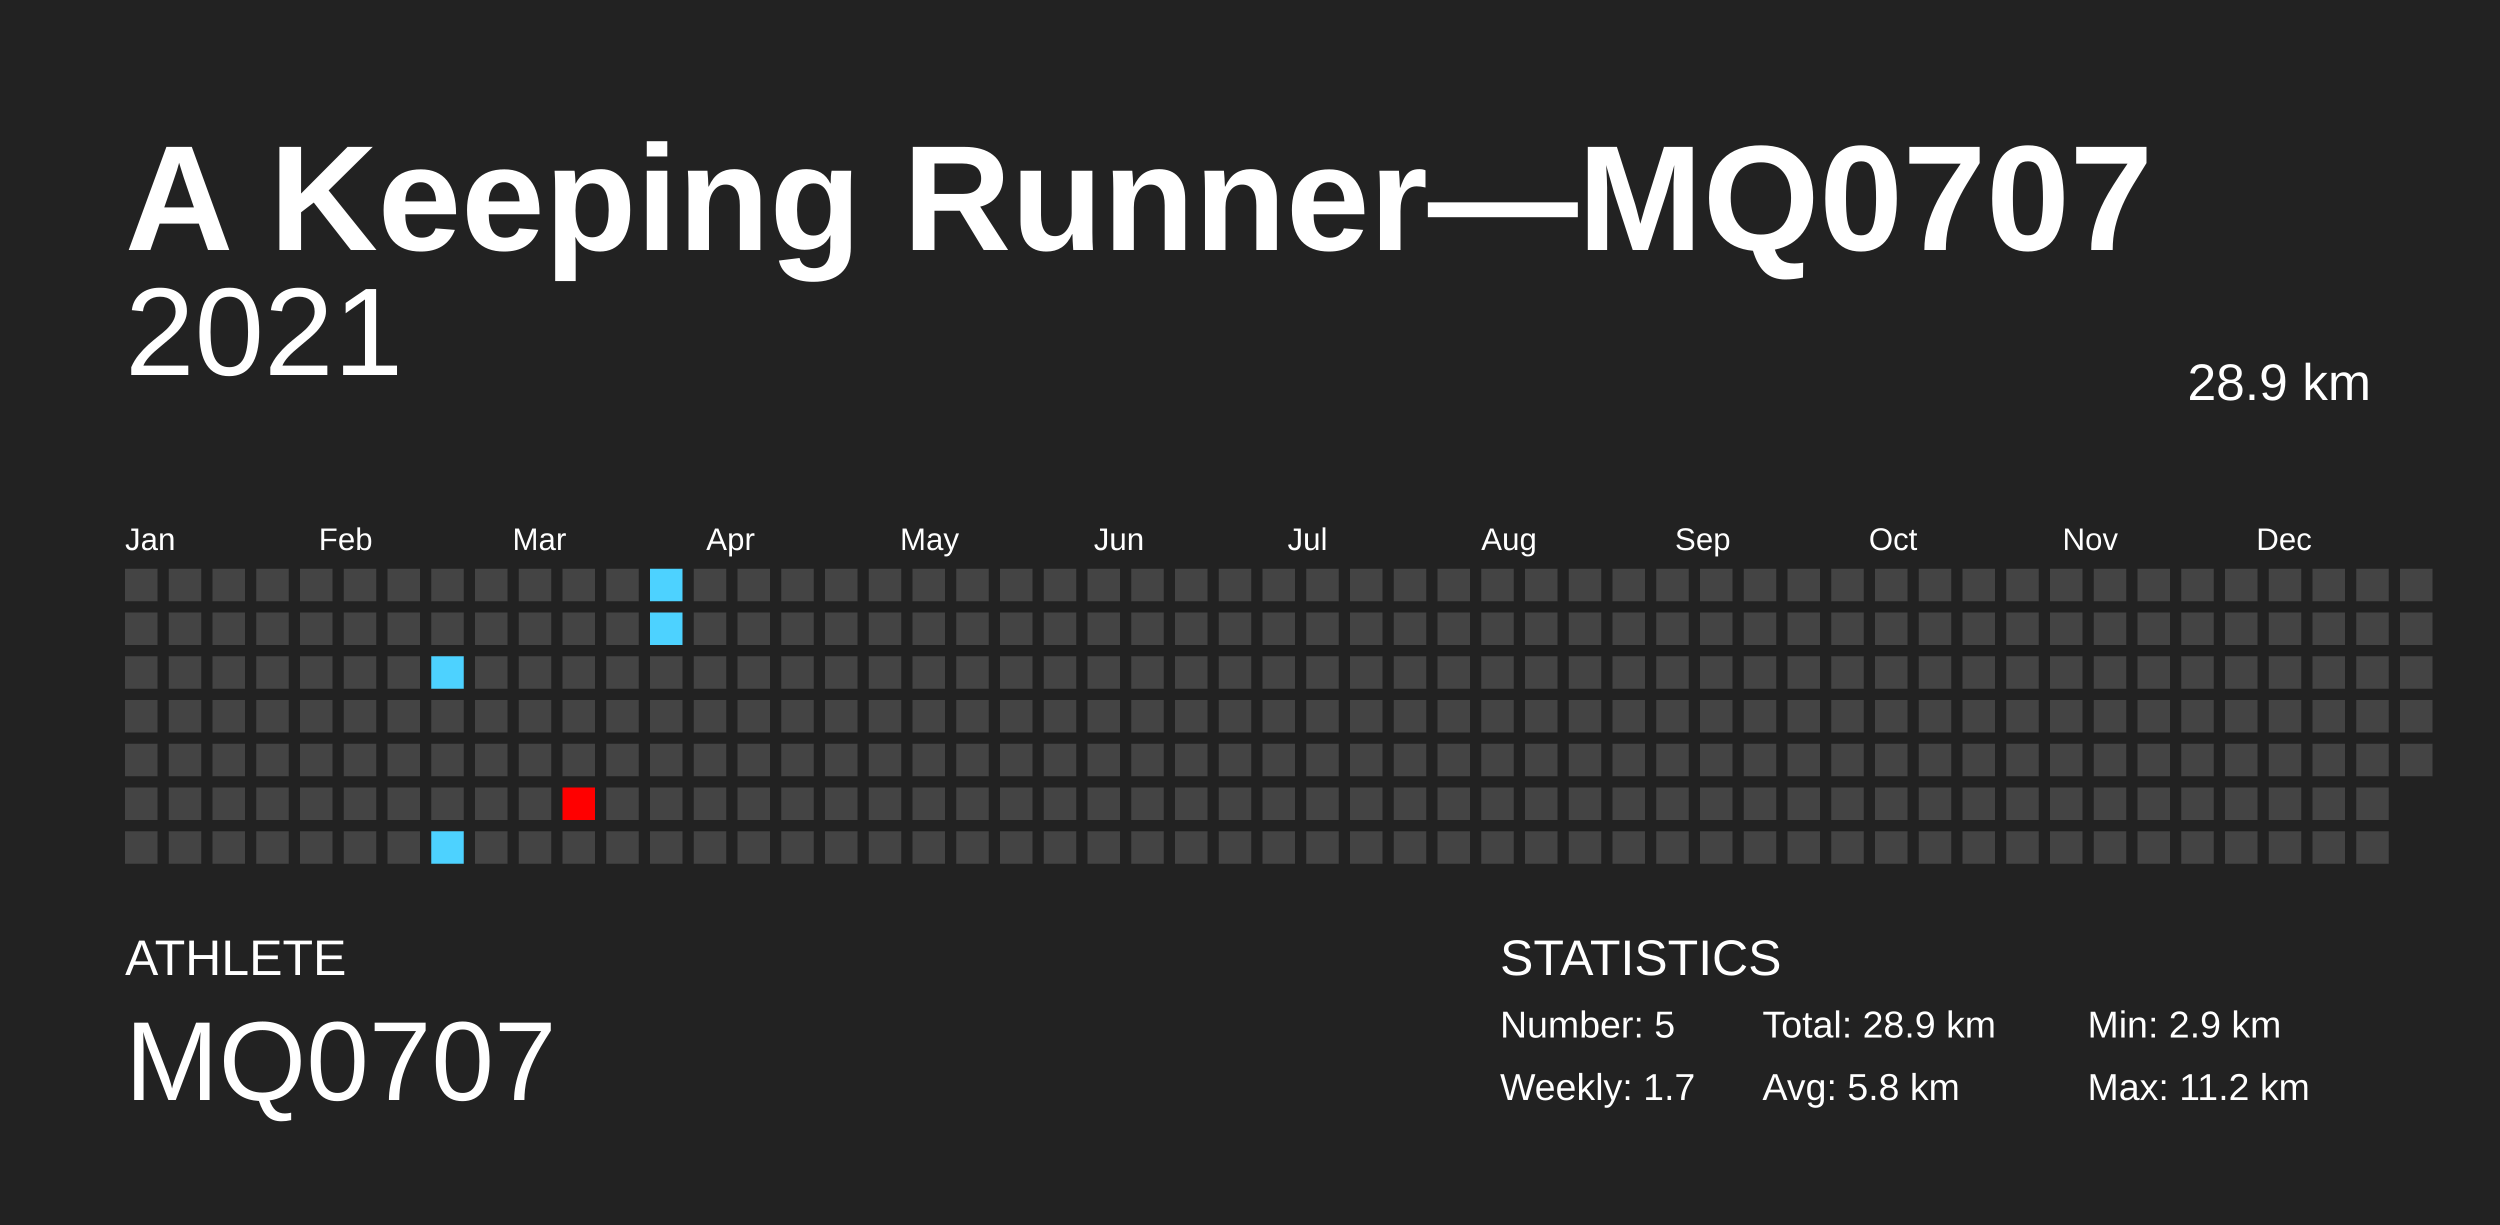
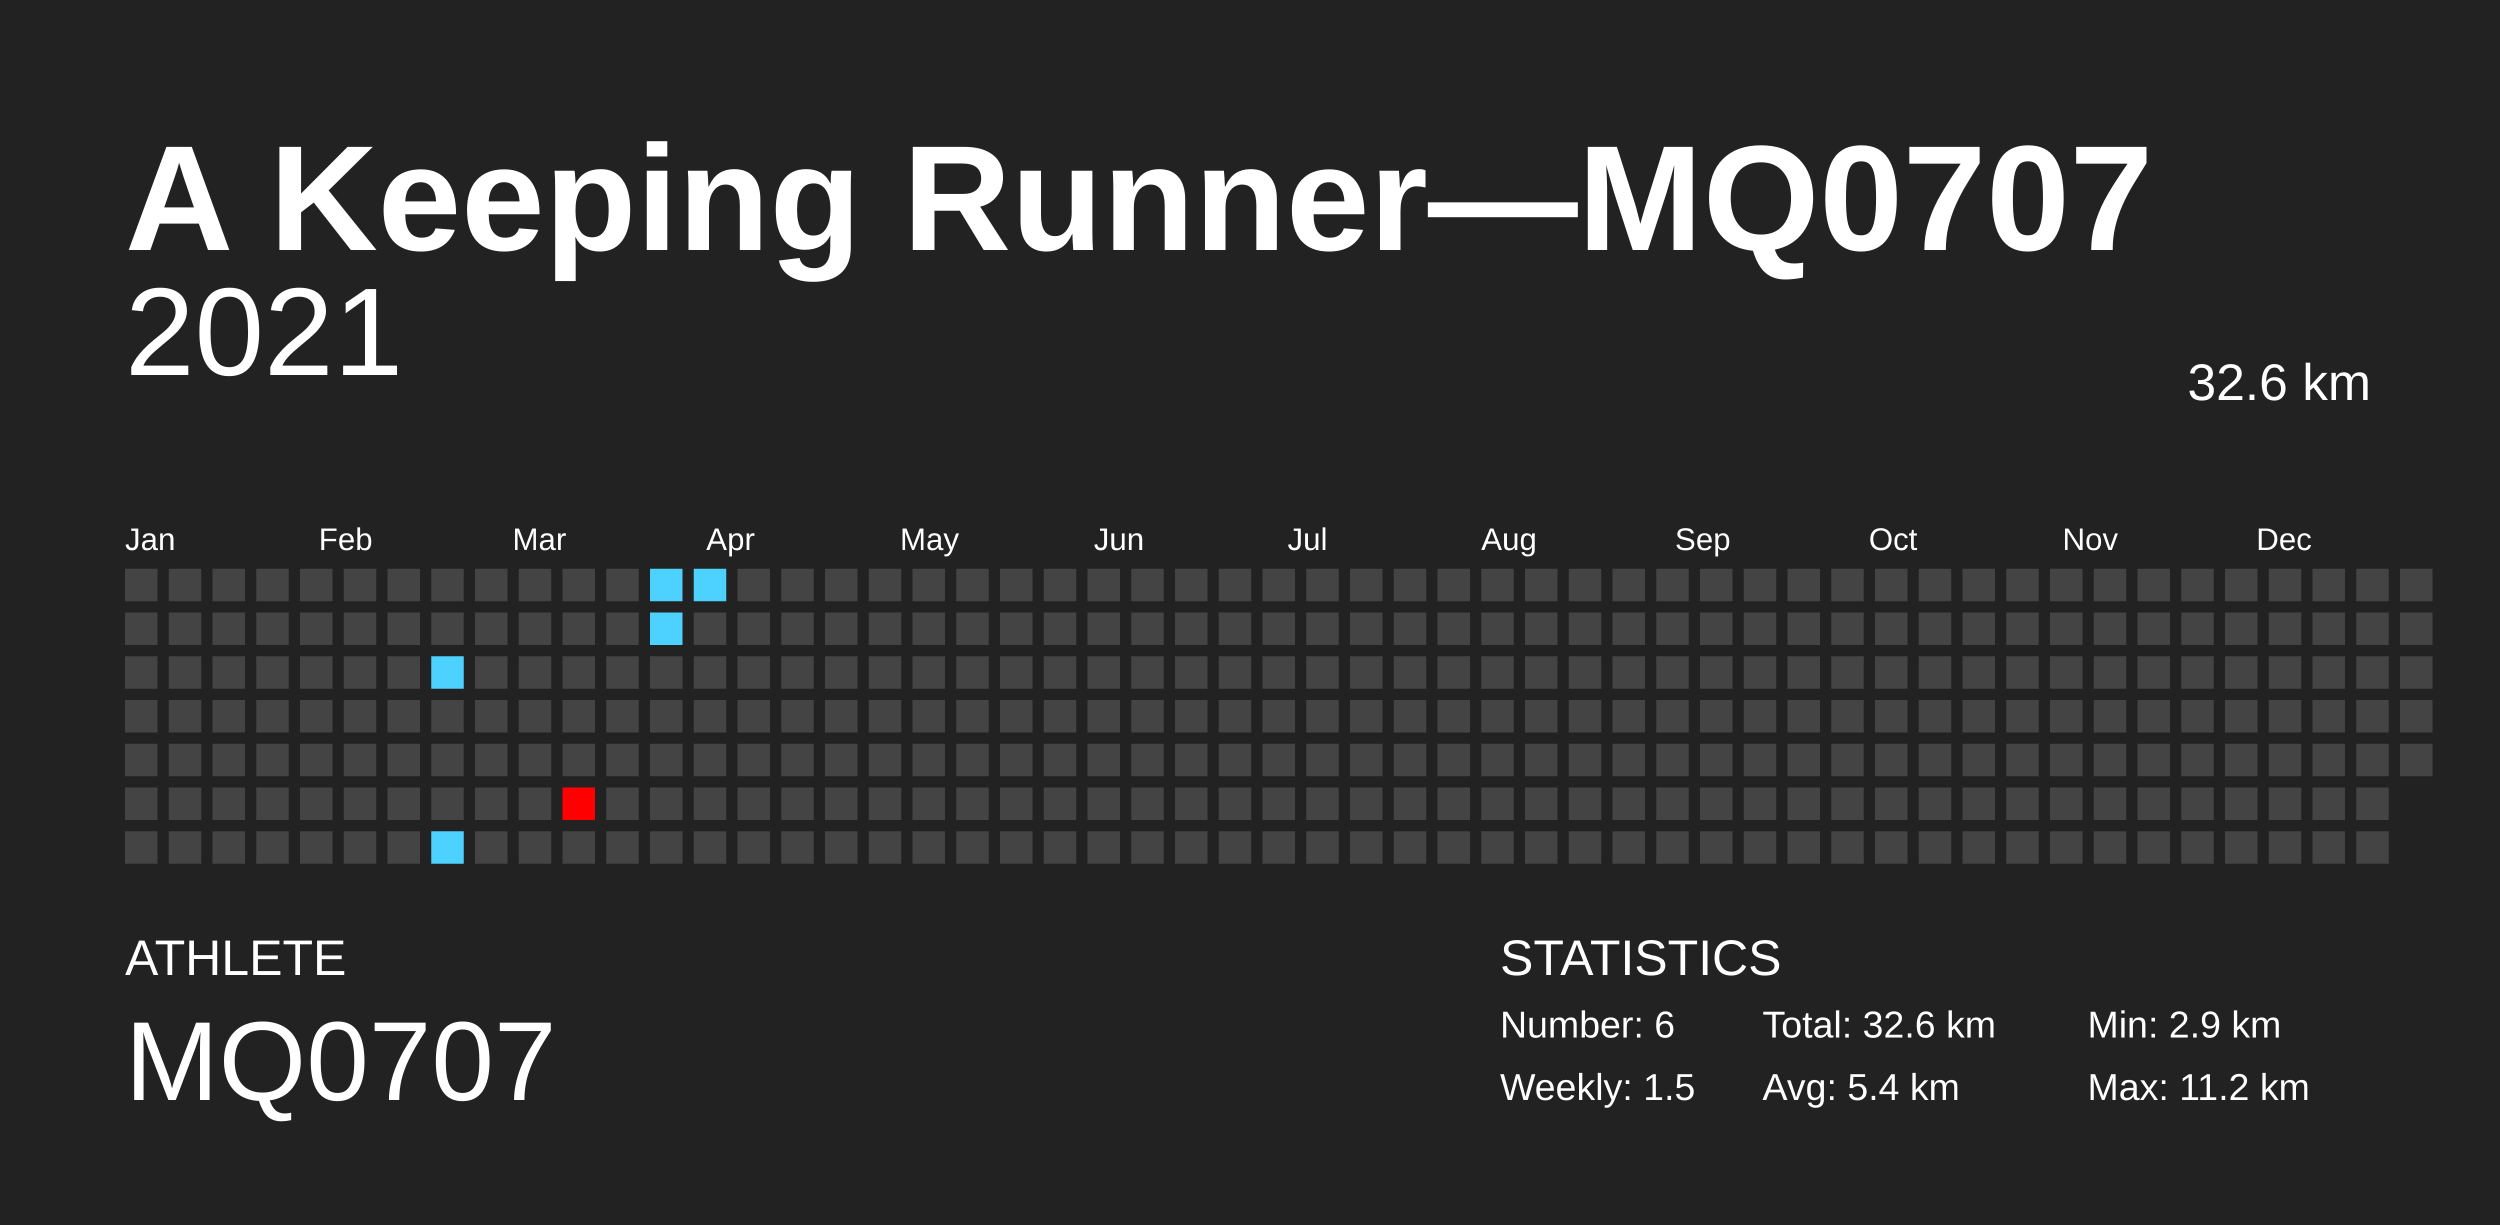
<svg xmlns="http://www.w3.org/2000/svg" baseProfile="full" height="98mm" version="1.1" viewBox="0,0,200,98" width="200mm">
  <defs />
  <rect fill="#222222" height="98" width="200" x="0" y="0" />
  <text fill="#FFFFFF" style="font-size:12px; font-family:Arial; font-weight:bold;" x="10" y="20">A Keeping Runner—MQ0707</text>
  <text fill="#FFFFFF" style="font-size:4px; font-family:Arial" x="10" y="78">ATHLETE</text>
  <text fill="#FFFFFF" style="font-size:9px; font-family:Arial" x="10" y="88">MQ0707</text>
  <text fill="#FFFFFF" style="font-size:4px; font-family:Arial" x="120" y="78">STATISTICS</text>
-   <text fill="#FFFFFF" style="font-size:3px; font-family:Arial" x="120" y="83">Number: 5</text>
-   <text fill="#FFFFFF" style="font-size:3px; font-family:Arial" x="120" y="88">Weekly: 1.7</text>
-   <text fill="#FFFFFF" style="font-size:3px; font-family:Arial" x="141" y="83">Total: 28.9 km</text>
-   <text fill="#FFFFFF" style="font-size:3px; font-family:Arial" x="141" y="88">Avg: 5.8 km</text>
+   <text fill="#FFFFFF" style="font-size:3px; font-family:Arial" x="120" y="83">Number: 6</text>
+   <text fill="#FFFFFF" style="font-size:3px; font-family:Arial" x="120" y="88">Weekly: 1.5</text>
+   <text fill="#FFFFFF" style="font-size:3px; font-family:Arial" x="141" y="83">Total: 32.6 km</text>
+   <text fill="#FFFFFF" style="font-size:3px; font-family:Arial" x="141" y="88">Avg: 5.4 km</text>
  <text fill="#FFFFFF" style="font-size:3px; font-family:Arial" x="167" y="83">Min: 2.9 km</text>
  <text fill="#FFFFFF" style="font-size:3px; font-family:Arial" x="167" y="88">Max: 11.2 km</text>
  <text alignment-baseline="hanging" fill="#FFFFFF" style="font-size:10.0px; font-family:Arial;" x="10" y="30">2021</text>
-   <text alignment-baseline="hanging" fill="#FFFFFF" style="font-size:4.125px; font-family:Arial;" x="175" y="32">28.9 km</text>
+   <text alignment-baseline="hanging" fill="#FFFFFF" style="font-size:4.125px; font-family:Arial;" x="175" y="32">32.6 km</text>
  <text fill="#FFFFFF" style="font-size:2.5px; font-family:Arial" x="10.0" y="44">Jan</text>
  <text fill="#FFFFFF" style="font-size:2.5px; font-family:Arial" x="25.5" y="44">Feb</text>
  <text fill="#FFFFFF" style="font-size:2.5px; font-family:Arial" x="41.0" y="44">Mar</text>
  <text fill="#FFFFFF" style="font-size:2.5px; font-family:Arial" x="56.5" y="44">Apr</text>
  <text fill="#FFFFFF" style="font-size:2.5px; font-family:Arial" x="72.0" y="44">May</text>
  <text fill="#FFFFFF" style="font-size:2.5px; font-family:Arial" x="87.5" y="44">Jun</text>
  <text fill="#FFFFFF" style="font-size:2.5px; font-family:Arial" x="103.0" y="44">Jul</text>
  <text fill="#FFFFFF" style="font-size:2.5px; font-family:Arial" x="118.5" y="44">Aug</text>
  <text fill="#FFFFFF" style="font-size:2.5px; font-family:Arial" x="134.0" y="44">Sep</text>
  <text fill="#FFFFFF" style="font-size:2.5px; font-family:Arial" x="149.5" y="44">Oct</text>
  <text fill="#FFFFFF" style="font-size:2.5px; font-family:Arial" x="165.0" y="44">Nov</text>
  <text fill="#FFFFFF" style="font-size:2.5px; font-family:Arial" x="180.5" y="44">Dec</text>
  <rect fill="#444444" height="2.6" width="2.6" x="10.0" y="45.5" />
  <rect fill="#444444" height="2.6" width="2.6" x="10.0" y="49.0" />
  <rect fill="#444444" height="2.6" width="2.6" x="10.0" y="52.5" />
  <rect fill="#444444" height="2.6" width="2.6" x="10.0" y="56.0" />
  <rect fill="#444444" height="2.6" width="2.6" x="10.0" y="59.5" />
  <rect fill="#444444" height="2.6" width="2.6" x="10.0" y="63.0" />
  <rect fill="#444444" height="2.6" width="2.6" x="10.0" y="66.5" />
  <rect fill="#444444" height="2.6" width="2.6" x="13.5" y="45.5" />
  <rect fill="#444444" height="2.6" width="2.6" x="13.5" y="49.0" />
  <rect fill="#444444" height="2.6" width="2.6" x="13.5" y="52.5" />
  <rect fill="#444444" height="2.6" width="2.6" x="13.5" y="56.0" />
  <rect fill="#444444" height="2.6" width="2.6" x="13.5" y="59.5" />
  <rect fill="#444444" height="2.6" width="2.6" x="13.5" y="63.0" />
  <rect fill="#444444" height="2.6" width="2.6" x="13.5" y="66.5" />
  <rect fill="#444444" height="2.6" width="2.6" x="17.0" y="45.5" />
  <rect fill="#444444" height="2.6" width="2.6" x="17.0" y="49.0" />
  <rect fill="#444444" height="2.6" width="2.6" x="17.0" y="52.5" />
  <rect fill="#444444" height="2.6" width="2.6" x="17.0" y="56.0" />
  <rect fill="#444444" height="2.6" width="2.6" x="17.0" y="59.5" />
  <rect fill="#444444" height="2.6" width="2.6" x="17.0" y="63.0" />
  <rect fill="#444444" height="2.6" width="2.6" x="17.0" y="66.5" />
  <rect fill="#444444" height="2.6" width="2.6" x="20.5" y="45.5" />
  <rect fill="#444444" height="2.6" width="2.6" x="20.5" y="49.0" />
  <rect fill="#444444" height="2.6" width="2.6" x="20.5" y="52.5" />
  <rect fill="#444444" height="2.6" width="2.6" x="20.5" y="56.0" />
  <rect fill="#444444" height="2.6" width="2.6" x="20.5" y="59.5" />
  <rect fill="#444444" height="2.6" width="2.6" x="20.5" y="63.0" />
  <rect fill="#444444" height="2.6" width="2.6" x="20.5" y="66.5" />
  <rect fill="#444444" height="2.6" width="2.6" x="24.0" y="45.5" />
  <rect fill="#444444" height="2.6" width="2.6" x="24.0" y="49.0" />
  <rect fill="#444444" height="2.6" width="2.6" x="24.0" y="52.5" />
  <rect fill="#444444" height="2.6" width="2.6" x="24.0" y="56.0" />
  <rect fill="#444444" height="2.6" width="2.6" x="24.0" y="59.5" />
  <rect fill="#444444" height="2.6" width="2.6" x="24.0" y="63.0" />
  <rect fill="#444444" height="2.6" width="2.6" x="24.0" y="66.5" />
  <rect fill="#444444" height="2.6" width="2.6" x="27.5" y="45.5" />
  <rect fill="#444444" height="2.6" width="2.6" x="27.5" y="49.0" />
  <rect fill="#444444" height="2.6" width="2.6" x="27.5" y="52.5" />
  <rect fill="#444444" height="2.6" width="2.6" x="27.5" y="56.0" />
  <rect fill="#444444" height="2.6" width="2.6" x="27.5" y="59.5" />
  <rect fill="#444444" height="2.6" width="2.6" x="27.5" y="63.0" />
  <rect fill="#444444" height="2.6" width="2.6" x="27.5" y="66.5" />
  <rect fill="#444444" height="2.6" width="2.6" x="31.0" y="45.5" />
  <rect fill="#444444" height="2.6" width="2.6" x="31.0" y="49.0" />
  <rect fill="#444444" height="2.6" width="2.6" x="31.0" y="52.5" />
  <rect fill="#444444" height="2.6" width="2.6" x="31.0" y="56.0" />
  <rect fill="#444444" height="2.6" width="2.6" x="31.0" y="59.5" />
  <rect fill="#444444" height="2.6" width="2.6" x="31.0" y="63.0" />
  <rect fill="#444444" height="2.6" width="2.6" x="31.0" y="66.5" />
  <rect fill="#444444" height="2.6" width="2.6" x="34.5" y="45.5" />
  <rect fill="#444444" height="2.6" width="2.6" x="34.5" y="49.0" />
  <rect fill="#4dd2ff" height="2.6" width="2.6" x="34.5" y="52.5" />
  <rect fill="#444444" height="2.6" width="2.6" x="34.5" y="56.0" />
  <rect fill="#444444" height="2.6" width="2.6" x="34.5" y="59.5" />
  <rect fill="#444444" height="2.6" width="2.6" x="34.5" y="63.0" />
  <rect fill="#4dd2ff" height="2.6" width="2.6" x="34.5" y="66.5" />
  <rect fill="#444444" height="2.6" width="2.6" x="38.0" y="45.5" />
  <rect fill="#444444" height="2.6" width="2.6" x="38.0" y="49.0" />
  <rect fill="#444444" height="2.6" width="2.6" x="38.0" y="52.5" />
  <rect fill="#444444" height="2.6" width="2.6" x="38.0" y="56.0" />
  <rect fill="#444444" height="2.6" width="2.6" x="38.0" y="59.5" />
  <rect fill="#444444" height="2.6" width="2.6" x="38.0" y="63.0" />
  <rect fill="#444444" height="2.6" width="2.6" x="38.0" y="66.5" />
  <rect fill="#444444" height="2.6" width="2.6" x="41.5" y="45.5" />
  <rect fill="#444444" height="2.6" width="2.6" x="41.5" y="49.0" />
  <rect fill="#444444" height="2.6" width="2.6" x="41.5" y="52.5" />
  <rect fill="#444444" height="2.6" width="2.6" x="41.5" y="56.0" />
  <rect fill="#444444" height="2.6" width="2.6" x="41.5" y="59.5" />
  <rect fill="#444444" height="2.6" width="2.6" x="41.5" y="63.0" />
  <rect fill="#444444" height="2.6" width="2.6" x="41.5" y="66.5" />
  <rect fill="#444444" height="2.6" width="2.6" x="45.0" y="45.5" />
  <rect fill="#444444" height="2.6" width="2.6" x="45.0" y="49.0" />
  <rect fill="#444444" height="2.6" width="2.6" x="45.0" y="52.5" />
  <rect fill="#444444" height="2.6" width="2.6" x="45.0" y="56.0" />
  <rect fill="#444444" height="2.6" width="2.6" x="45.0" y="59.5" />
  <rect fill="#ff0000" height="2.6" width="2.6" x="45.0" y="63.0" />
  <rect fill="#444444" height="2.6" width="2.6" x="45.0" y="66.5" />
  <rect fill="#444444" height="2.6" width="2.6" x="48.5" y="45.5" />
  <rect fill="#444444" height="2.6" width="2.6" x="48.5" y="49.0" />
  <rect fill="#444444" height="2.6" width="2.6" x="48.5" y="52.5" />
  <rect fill="#444444" height="2.6" width="2.6" x="48.5" y="56.0" />
  <rect fill="#444444" height="2.6" width="2.6" x="48.5" y="59.5" />
  <rect fill="#444444" height="2.6" width="2.6" x="48.5" y="63.0" />
  <rect fill="#444444" height="2.6" width="2.6" x="48.5" y="66.5" />
  <rect fill="#4dd2ff" height="2.6" width="2.6" x="52.0" y="45.5" />
  <rect fill="#4dd2ff" height="2.6" width="2.6" x="52.0" y="49.0" />
  <rect fill="#444444" height="2.6" width="2.6" x="52.0" y="52.5" />
  <rect fill="#444444" height="2.6" width="2.6" x="52.0" y="56.0" />
  <rect fill="#444444" height="2.6" width="2.6" x="52.0" y="59.5" />
  <rect fill="#444444" height="2.6" width="2.6" x="52.0" y="63.0" />
  <rect fill="#444444" height="2.6" width="2.6" x="52.0" y="66.5" />
-   <rect fill="#444444" height="2.6" width="2.6" x="55.5" y="45.5" />
+   <rect fill="#4dd2ff" height="2.6" width="2.6" x="55.5" y="45.5" />
  <rect fill="#444444" height="2.6" width="2.6" x="55.5" y="49.0" />
  <rect fill="#444444" height="2.6" width="2.6" x="55.5" y="52.5" />
  <rect fill="#444444" height="2.6" width="2.6" x="55.5" y="56.0" />
  <rect fill="#444444" height="2.6" width="2.6" x="55.5" y="59.5" />
  <rect fill="#444444" height="2.6" width="2.6" x="55.5" y="63.0" />
  <rect fill="#444444" height="2.6" width="2.6" x="55.5" y="66.5" />
  <rect fill="#444444" height="2.6" width="2.6" x="59.0" y="45.5" />
  <rect fill="#444444" height="2.6" width="2.6" x="59.0" y="49.0" />
  <rect fill="#444444" height="2.6" width="2.6" x="59.0" y="52.5" />
  <rect fill="#444444" height="2.6" width="2.6" x="59.0" y="56.0" />
  <rect fill="#444444" height="2.6" width="2.6" x="59.0" y="59.5" />
  <rect fill="#444444" height="2.6" width="2.6" x="59.0" y="63.0" />
  <rect fill="#444444" height="2.6" width="2.6" x="59.0" y="66.5" />
  <rect fill="#444444" height="2.6" width="2.6" x="62.5" y="45.5" />
  <rect fill="#444444" height="2.6" width="2.6" x="62.5" y="49.0" />
  <rect fill="#444444" height="2.6" width="2.6" x="62.5" y="52.5" />
  <rect fill="#444444" height="2.6" width="2.6" x="62.5" y="56.0" />
  <rect fill="#444444" height="2.6" width="2.6" x="62.5" y="59.5" />
  <rect fill="#444444" height="2.6" width="2.6" x="62.5" y="63.0" />
  <rect fill="#444444" height="2.6" width="2.6" x="62.5" y="66.5" />
  <rect fill="#444444" height="2.6" width="2.6" x="66.0" y="45.5" />
  <rect fill="#444444" height="2.6" width="2.6" x="66.0" y="49.0" />
  <rect fill="#444444" height="2.6" width="2.6" x="66.0" y="52.5" />
  <rect fill="#444444" height="2.6" width="2.6" x="66.0" y="56.0" />
  <rect fill="#444444" height="2.6" width="2.6" x="66.0" y="59.5" />
  <rect fill="#444444" height="2.6" width="2.6" x="66.0" y="63.0" />
  <rect fill="#444444" height="2.6" width="2.6" x="66.0" y="66.5" />
  <rect fill="#444444" height="2.6" width="2.6" x="69.5" y="45.5" />
  <rect fill="#444444" height="2.6" width="2.6" x="69.5" y="49.0" />
  <rect fill="#444444" height="2.6" width="2.6" x="69.5" y="52.5" />
  <rect fill="#444444" height="2.6" width="2.6" x="69.5" y="56.0" />
  <rect fill="#444444" height="2.6" width="2.6" x="69.5" y="59.5" />
  <rect fill="#444444" height="2.6" width="2.6" x="69.5" y="63.0" />
  <rect fill="#444444" height="2.6" width="2.6" x="69.5" y="66.5" />
  <rect fill="#444444" height="2.6" width="2.6" x="73.0" y="45.5" />
  <rect fill="#444444" height="2.6" width="2.6" x="73.0" y="49.0" />
  <rect fill="#444444" height="2.6" width="2.6" x="73.0" y="52.5" />
  <rect fill="#444444" height="2.6" width="2.6" x="73.0" y="56.0" />
  <rect fill="#444444" height="2.6" width="2.6" x="73.0" y="59.5" />
  <rect fill="#444444" height="2.6" width="2.6" x="73.0" y="63.0" />
  <rect fill="#444444" height="2.6" width="2.6" x="73.0" y="66.5" />
  <rect fill="#444444" height="2.6" width="2.6" x="76.5" y="45.5" />
  <rect fill="#444444" height="2.6" width="2.6" x="76.5" y="49.0" />
  <rect fill="#444444" height="2.6" width="2.6" x="76.5" y="52.5" />
  <rect fill="#444444" height="2.6" width="2.6" x="76.5" y="56.0" />
  <rect fill="#444444" height="2.6" width="2.6" x="76.5" y="59.5" />
  <rect fill="#444444" height="2.6" width="2.6" x="76.5" y="63.0" />
  <rect fill="#444444" height="2.6" width="2.6" x="76.5" y="66.5" />
  <rect fill="#444444" height="2.6" width="2.6" x="80.0" y="45.5" />
  <rect fill="#444444" height="2.6" width="2.6" x="80.0" y="49.0" />
  <rect fill="#444444" height="2.6" width="2.6" x="80.0" y="52.5" />
  <rect fill="#444444" height="2.6" width="2.6" x="80.0" y="56.0" />
  <rect fill="#444444" height="2.6" width="2.6" x="80.0" y="59.5" />
  <rect fill="#444444" height="2.6" width="2.6" x="80.0" y="63.0" />
  <rect fill="#444444" height="2.6" width="2.6" x="80.0" y="66.5" />
  <rect fill="#444444" height="2.6" width="2.6" x="83.5" y="45.5" />
  <rect fill="#444444" height="2.6" width="2.6" x="83.5" y="49.0" />
  <rect fill="#444444" height="2.6" width="2.6" x="83.5" y="52.5" />
  <rect fill="#444444" height="2.6" width="2.6" x="83.5" y="56.0" />
  <rect fill="#444444" height="2.6" width="2.6" x="83.5" y="59.5" />
  <rect fill="#444444" height="2.6" width="2.6" x="83.5" y="63.0" />
  <rect fill="#444444" height="2.6" width="2.6" x="83.5" y="66.5" />
  <rect fill="#444444" height="2.6" width="2.6" x="87.0" y="45.5" />
  <rect fill="#444444" height="2.6" width="2.6" x="87.0" y="49.0" />
  <rect fill="#444444" height="2.6" width="2.6" x="87.0" y="52.5" />
  <rect fill="#444444" height="2.6" width="2.6" x="87.0" y="56.0" />
  <rect fill="#444444" height="2.6" width="2.6" x="87.0" y="59.5" />
  <rect fill="#444444" height="2.6" width="2.6" x="87.0" y="63.0" />
  <rect fill="#444444" height="2.6" width="2.6" x="87.0" y="66.5" />
  <rect fill="#444444" height="2.6" width="2.6" x="90.5" y="45.5" />
  <rect fill="#444444" height="2.6" width="2.6" x="90.5" y="49.0" />
  <rect fill="#444444" height="2.6" width="2.6" x="90.5" y="52.5" />
  <rect fill="#444444" height="2.6" width="2.6" x="90.5" y="56.0" />
  <rect fill="#444444" height="2.6" width="2.6" x="90.5" y="59.5" />
  <rect fill="#444444" height="2.6" width="2.6" x="90.5" y="63.0" />
  <rect fill="#444444" height="2.6" width="2.6" x="90.5" y="66.5" />
  <rect fill="#444444" height="2.6" width="2.6" x="94.0" y="45.5" />
  <rect fill="#444444" height="2.6" width="2.6" x="94.0" y="49.0" />
  <rect fill="#444444" height="2.6" width="2.6" x="94.0" y="52.5" />
  <rect fill="#444444" height="2.6" width="2.6" x="94.0" y="56.0" />
  <rect fill="#444444" height="2.6" width="2.6" x="94.0" y="59.5" />
  <rect fill="#444444" height="2.6" width="2.6" x="94.0" y="63.0" />
  <rect fill="#444444" height="2.6" width="2.6" x="94.0" y="66.5" />
  <rect fill="#444444" height="2.6" width="2.6" x="97.5" y="45.5" />
  <rect fill="#444444" height="2.6" width="2.6" x="97.5" y="49.0" />
  <rect fill="#444444" height="2.6" width="2.6" x="97.5" y="52.5" />
  <rect fill="#444444" height="2.6" width="2.6" x="97.5" y="56.0" />
  <rect fill="#444444" height="2.6" width="2.6" x="97.5" y="59.5" />
  <rect fill="#444444" height="2.6" width="2.6" x="97.5" y="63.0" />
  <rect fill="#444444" height="2.6" width="2.6" x="97.5" y="66.5" />
  <rect fill="#444444" height="2.6" width="2.6" x="101.0" y="45.5" />
  <rect fill="#444444" height="2.6" width="2.6" x="101.0" y="49.0" />
  <rect fill="#444444" height="2.6" width="2.6" x="101.0" y="52.5" />
  <rect fill="#444444" height="2.6" width="2.6" x="101.0" y="56.0" />
  <rect fill="#444444" height="2.6" width="2.6" x="101.0" y="59.5" />
  <rect fill="#444444" height="2.6" width="2.6" x="101.0" y="63.0" />
  <rect fill="#444444" height="2.6" width="2.6" x="101.0" y="66.5" />
  <rect fill="#444444" height="2.6" width="2.6" x="104.5" y="45.5" />
  <rect fill="#444444" height="2.6" width="2.6" x="104.5" y="49.0" />
  <rect fill="#444444" height="2.6" width="2.6" x="104.5" y="52.5" />
  <rect fill="#444444" height="2.6" width="2.6" x="104.5" y="56.0" />
  <rect fill="#444444" height="2.6" width="2.6" x="104.5" y="59.5" />
  <rect fill="#444444" height="2.6" width="2.6" x="104.5" y="63.0" />
  <rect fill="#444444" height="2.6" width="2.6" x="104.5" y="66.5" />
  <rect fill="#444444" height="2.6" width="2.6" x="108.0" y="45.5" />
  <rect fill="#444444" height="2.6" width="2.6" x="108.0" y="49.0" />
  <rect fill="#444444" height="2.6" width="2.6" x="108.0" y="52.5" />
  <rect fill="#444444" height="2.6" width="2.6" x="108.0" y="56.0" />
  <rect fill="#444444" height="2.6" width="2.6" x="108.0" y="59.5" />
  <rect fill="#444444" height="2.6" width="2.6" x="108.0" y="63.0" />
  <rect fill="#444444" height="2.6" width="2.6" x="108.0" y="66.5" />
  <rect fill="#444444" height="2.6" width="2.6" x="111.5" y="45.5" />
  <rect fill="#444444" height="2.6" width="2.6" x="111.5" y="49.0" />
  <rect fill="#444444" height="2.6" width="2.6" x="111.5" y="52.5" />
  <rect fill="#444444" height="2.6" width="2.6" x="111.5" y="56.0" />
  <rect fill="#444444" height="2.6" width="2.6" x="111.5" y="59.5" />
  <rect fill="#444444" height="2.6" width="2.6" x="111.5" y="63.0" />
  <rect fill="#444444" height="2.6" width="2.6" x="111.5" y="66.5" />
  <rect fill="#444444" height="2.6" width="2.6" x="115.0" y="45.5" />
  <rect fill="#444444" height="2.6" width="2.6" x="115.0" y="49.0" />
  <rect fill="#444444" height="2.6" width="2.6" x="115.0" y="52.5" />
  <rect fill="#444444" height="2.6" width="2.6" x="115.0" y="56.0" />
  <rect fill="#444444" height="2.6" width="2.6" x="115.0" y="59.5" />
  <rect fill="#444444" height="2.6" width="2.6" x="115.0" y="63.0" />
  <rect fill="#444444" height="2.6" width="2.6" x="115.0" y="66.5" />
  <rect fill="#444444" height="2.6" width="2.6" x="118.5" y="45.5" />
  <rect fill="#444444" height="2.6" width="2.6" x="118.5" y="49.0" />
  <rect fill="#444444" height="2.6" width="2.6" x="118.5" y="52.5" />
  <rect fill="#444444" height="2.6" width="2.6" x="118.5" y="56.0" />
  <rect fill="#444444" height="2.6" width="2.6" x="118.5" y="59.5" />
  <rect fill="#444444" height="2.6" width="2.6" x="118.5" y="63.0" />
  <rect fill="#444444" height="2.6" width="2.6" x="118.5" y="66.5" />
  <rect fill="#444444" height="2.6" width="2.6" x="122.0" y="45.5" />
  <rect fill="#444444" height="2.6" width="2.6" x="122.0" y="49.0" />
  <rect fill="#444444" height="2.6" width="2.6" x="122.0" y="52.5" />
  <rect fill="#444444" height="2.6" width="2.6" x="122.0" y="56.0" />
  <rect fill="#444444" height="2.6" width="2.6" x="122.0" y="59.5" />
  <rect fill="#444444" height="2.6" width="2.6" x="122.0" y="63.0" />
  <rect fill="#444444" height="2.6" width="2.6" x="122.0" y="66.5" />
  <rect fill="#444444" height="2.6" width="2.6" x="125.5" y="45.5" />
  <rect fill="#444444" height="2.6" width="2.6" x="125.5" y="49.0" />
  <rect fill="#444444" height="2.6" width="2.6" x="125.5" y="52.5" />
  <rect fill="#444444" height="2.6" width="2.6" x="125.5" y="56.0" />
  <rect fill="#444444" height="2.6" width="2.6" x="125.5" y="59.5" />
  <rect fill="#444444" height="2.6" width="2.6" x="125.5" y="63.0" />
  <rect fill="#444444" height="2.6" width="2.6" x="125.5" y="66.5" />
  <rect fill="#444444" height="2.6" width="2.6" x="129.0" y="45.5" />
  <rect fill="#444444" height="2.6" width="2.6" x="129.0" y="49.0" />
  <rect fill="#444444" height="2.6" width="2.6" x="129.0" y="52.5" />
  <rect fill="#444444" height="2.6" width="2.6" x="129.0" y="56.0" />
  <rect fill="#444444" height="2.6" width="2.6" x="129.0" y="59.5" />
  <rect fill="#444444" height="2.6" width="2.6" x="129.0" y="63.0" />
  <rect fill="#444444" height="2.6" width="2.6" x="129.0" y="66.5" />
  <rect fill="#444444" height="2.6" width="2.6" x="132.5" y="45.5" />
  <rect fill="#444444" height="2.6" width="2.6" x="132.5" y="49.0" />
  <rect fill="#444444" height="2.6" width="2.6" x="132.5" y="52.5" />
  <rect fill="#444444" height="2.6" width="2.6" x="132.5" y="56.0" />
  <rect fill="#444444" height="2.6" width="2.6" x="132.5" y="59.5" />
  <rect fill="#444444" height="2.6" width="2.6" x="132.5" y="63.0" />
  <rect fill="#444444" height="2.6" width="2.6" x="132.5" y="66.5" />
  <rect fill="#444444" height="2.6" width="2.6" x="136.0" y="45.5" />
  <rect fill="#444444" height="2.6" width="2.6" x="136.0" y="49.0" />
  <rect fill="#444444" height="2.6" width="2.6" x="136.0" y="52.5" />
  <rect fill="#444444" height="2.6" width="2.6" x="136.0" y="56.0" />
  <rect fill="#444444" height="2.6" width="2.6" x="136.0" y="59.5" />
  <rect fill="#444444" height="2.6" width="2.6" x="136.0" y="63.0" />
  <rect fill="#444444" height="2.6" width="2.6" x="136.0" y="66.5" />
  <rect fill="#444444" height="2.6" width="2.6" x="139.5" y="45.5" />
  <rect fill="#444444" height="2.6" width="2.6" x="139.5" y="49.0" />
  <rect fill="#444444" height="2.6" width="2.6" x="139.5" y="52.5" />
  <rect fill="#444444" height="2.6" width="2.6" x="139.5" y="56.0" />
  <rect fill="#444444" height="2.6" width="2.6" x="139.5" y="59.5" />
  <rect fill="#444444" height="2.6" width="2.6" x="139.5" y="63.0" />
  <rect fill="#444444" height="2.6" width="2.6" x="139.5" y="66.5" />
  <rect fill="#444444" height="2.6" width="2.6" x="143.0" y="45.5" />
  <rect fill="#444444" height="2.6" width="2.6" x="143.0" y="49.0" />
  <rect fill="#444444" height="2.6" width="2.6" x="143.0" y="52.5" />
  <rect fill="#444444" height="2.6" width="2.6" x="143.0" y="56.0" />
  <rect fill="#444444" height="2.6" width="2.6" x="143.0" y="59.5" />
  <rect fill="#444444" height="2.6" width="2.6" x="143.0" y="63.0" />
  <rect fill="#444444" height="2.6" width="2.6" x="143.0" y="66.5" />
  <rect fill="#444444" height="2.6" width="2.6" x="146.5" y="45.5" />
  <rect fill="#444444" height="2.6" width="2.6" x="146.5" y="49.0" />
  <rect fill="#444444" height="2.6" width="2.6" x="146.5" y="52.5" />
  <rect fill="#444444" height="2.6" width="2.6" x="146.5" y="56.0" />
  <rect fill="#444444" height="2.6" width="2.6" x="146.5" y="59.5" />
  <rect fill="#444444" height="2.6" width="2.6" x="146.5" y="63.0" />
  <rect fill="#444444" height="2.6" width="2.6" x="146.5" y="66.5" />
  <rect fill="#444444" height="2.6" width="2.6" x="150.0" y="45.5" />
  <rect fill="#444444" height="2.6" width="2.6" x="150.0" y="49.0" />
  <rect fill="#444444" height="2.6" width="2.6" x="150.0" y="52.5" />
  <rect fill="#444444" height="2.6" width="2.6" x="150.0" y="56.0" />
  <rect fill="#444444" height="2.6" width="2.6" x="150.0" y="59.5" />
  <rect fill="#444444" height="2.6" width="2.6" x="150.0" y="63.0" />
  <rect fill="#444444" height="2.6" width="2.6" x="150.0" y="66.5" />
  <rect fill="#444444" height="2.6" width="2.6" x="153.5" y="45.5" />
  <rect fill="#444444" height="2.6" width="2.6" x="153.5" y="49.0" />
  <rect fill="#444444" height="2.6" width="2.6" x="153.5" y="52.5" />
  <rect fill="#444444" height="2.6" width="2.6" x="153.5" y="56.0" />
  <rect fill="#444444" height="2.6" width="2.6" x="153.5" y="59.5" />
  <rect fill="#444444" height="2.6" width="2.6" x="153.5" y="63.0" />
  <rect fill="#444444" height="2.6" width="2.6" x="153.5" y="66.5" />
  <rect fill="#444444" height="2.6" width="2.6" x="157.0" y="45.5" />
  <rect fill="#444444" height="2.6" width="2.6" x="157.0" y="49.0" />
  <rect fill="#444444" height="2.6" width="2.6" x="157.0" y="52.5" />
  <rect fill="#444444" height="2.6" width="2.6" x="157.0" y="56.0" />
  <rect fill="#444444" height="2.6" width="2.6" x="157.0" y="59.5" />
  <rect fill="#444444" height="2.6" width="2.6" x="157.0" y="63.0" />
  <rect fill="#444444" height="2.6" width="2.6" x="157.0" y="66.5" />
  <rect fill="#444444" height="2.6" width="2.6" x="160.5" y="45.5" />
  <rect fill="#444444" height="2.6" width="2.6" x="160.5" y="49.0" />
  <rect fill="#444444" height="2.6" width="2.6" x="160.5" y="52.5" />
  <rect fill="#444444" height="2.6" width="2.6" x="160.5" y="56.0" />
  <rect fill="#444444" height="2.6" width="2.6" x="160.5" y="59.5" />
  <rect fill="#444444" height="2.6" width="2.6" x="160.5" y="63.0" />
  <rect fill="#444444" height="2.6" width="2.6" x="160.5" y="66.5" />
  <rect fill="#444444" height="2.6" width="2.6" x="164.0" y="45.5" />
  <rect fill="#444444" height="2.6" width="2.6" x="164.0" y="49.0" />
  <rect fill="#444444" height="2.6" width="2.6" x="164.0" y="52.5" />
  <rect fill="#444444" height="2.6" width="2.6" x="164.0" y="56.0" />
  <rect fill="#444444" height="2.6" width="2.6" x="164.0" y="59.5" />
  <rect fill="#444444" height="2.6" width="2.6" x="164.0" y="63.0" />
  <rect fill="#444444" height="2.6" width="2.6" x="164.0" y="66.5" />
  <rect fill="#444444" height="2.6" width="2.6" x="167.5" y="45.5" />
  <rect fill="#444444" height="2.6" width="2.6" x="167.5" y="49.0" />
  <rect fill="#444444" height="2.6" width="2.6" x="167.5" y="52.5" />
  <rect fill="#444444" height="2.6" width="2.6" x="167.5" y="56.0" />
  <rect fill="#444444" height="2.6" width="2.6" x="167.5" y="59.5" />
  <rect fill="#444444" height="2.6" width="2.6" x="167.5" y="63.0" />
  <rect fill="#444444" height="2.6" width="2.6" x="167.5" y="66.5" />
  <rect fill="#444444" height="2.6" width="2.6" x="171.0" y="45.5" />
  <rect fill="#444444" height="2.6" width="2.6" x="171.0" y="49.0" />
  <rect fill="#444444" height="2.6" width="2.6" x="171.0" y="52.5" />
  <rect fill="#444444" height="2.6" width="2.6" x="171.0" y="56.0" />
  <rect fill="#444444" height="2.6" width="2.6" x="171.0" y="59.5" />
  <rect fill="#444444" height="2.6" width="2.6" x="171.0" y="63.0" />
  <rect fill="#444444" height="2.6" width="2.6" x="171.0" y="66.5" />
  <rect fill="#444444" height="2.6" width="2.6" x="174.5" y="45.5" />
  <rect fill="#444444" height="2.6" width="2.6" x="174.5" y="49.0" />
  <rect fill="#444444" height="2.6" width="2.6" x="174.5" y="52.5" />
  <rect fill="#444444" height="2.6" width="2.6" x="174.5" y="56.0" />
  <rect fill="#444444" height="2.6" width="2.6" x="174.5" y="59.5" />
  <rect fill="#444444" height="2.6" width="2.6" x="174.5" y="63.0" />
  <rect fill="#444444" height="2.6" width="2.6" x="174.5" y="66.5" />
  <rect fill="#444444" height="2.6" width="2.6" x="178.0" y="45.5" />
  <rect fill="#444444" height="2.6" width="2.6" x="178.0" y="49.0" />
  <rect fill="#444444" height="2.6" width="2.6" x="178.0" y="52.5" />
  <rect fill="#444444" height="2.6" width="2.6" x="178.0" y="56.0" />
  <rect fill="#444444" height="2.6" width="2.6" x="178.0" y="59.5" />
  <rect fill="#444444" height="2.6" width="2.6" x="178.0" y="63.0" />
  <rect fill="#444444" height="2.6" width="2.6" x="178.0" y="66.5" />
  <rect fill="#444444" height="2.6" width="2.6" x="181.5" y="45.5" />
  <rect fill="#444444" height="2.6" width="2.6" x="181.5" y="49.0" />
  <rect fill="#444444" height="2.6" width="2.6" x="181.5" y="52.5" />
  <rect fill="#444444" height="2.6" width="2.6" x="181.5" y="56.0" />
  <rect fill="#444444" height="2.6" width="2.6" x="181.5" y="59.5" />
  <rect fill="#444444" height="2.6" width="2.6" x="181.5" y="63.0" />
  <rect fill="#444444" height="2.6" width="2.6" x="181.5" y="66.5" />
  <rect fill="#444444" height="2.6" width="2.6" x="185.0" y="45.5" />
  <rect fill="#444444" height="2.6" width="2.6" x="185.0" y="49.0" />
  <rect fill="#444444" height="2.6" width="2.6" x="185.0" y="52.5" />
  <rect fill="#444444" height="2.6" width="2.6" x="185.0" y="56.0" />
  <rect fill="#444444" height="2.6" width="2.6" x="185.0" y="59.5" />
  <rect fill="#444444" height="2.6" width="2.6" x="185.0" y="63.0" />
  <rect fill="#444444" height="2.6" width="2.6" x="185.0" y="66.5" />
  <rect fill="#444444" height="2.6" width="2.6" x="188.5" y="45.5" />
  <rect fill="#444444" height="2.6" width="2.6" x="188.5" y="49.0" />
  <rect fill="#444444" height="2.6" width="2.6" x="188.5" y="52.5" />
  <rect fill="#444444" height="2.6" width="2.6" x="188.5" y="56.0" />
  <rect fill="#444444" height="2.6" width="2.6" x="188.5" y="59.5" />
  <rect fill="#444444" height="2.6" width="2.6" x="188.5" y="63.0" />
  <rect fill="#444444" height="2.6" width="2.6" x="188.5" y="66.5" />
  <rect fill="#444444" height="2.6" width="2.6" x="192.0" y="45.5" />
  <rect fill="#444444" height="2.6" width="2.6" x="192.0" y="49.0" />
  <rect fill="#444444" height="2.6" width="2.6" x="192.0" y="52.5" />
  <rect fill="#444444" height="2.6" width="2.6" x="192.0" y="56.0" />
  <rect fill="#444444" height="2.6" width="2.6" x="192.0" y="59.5" />
</svg>
